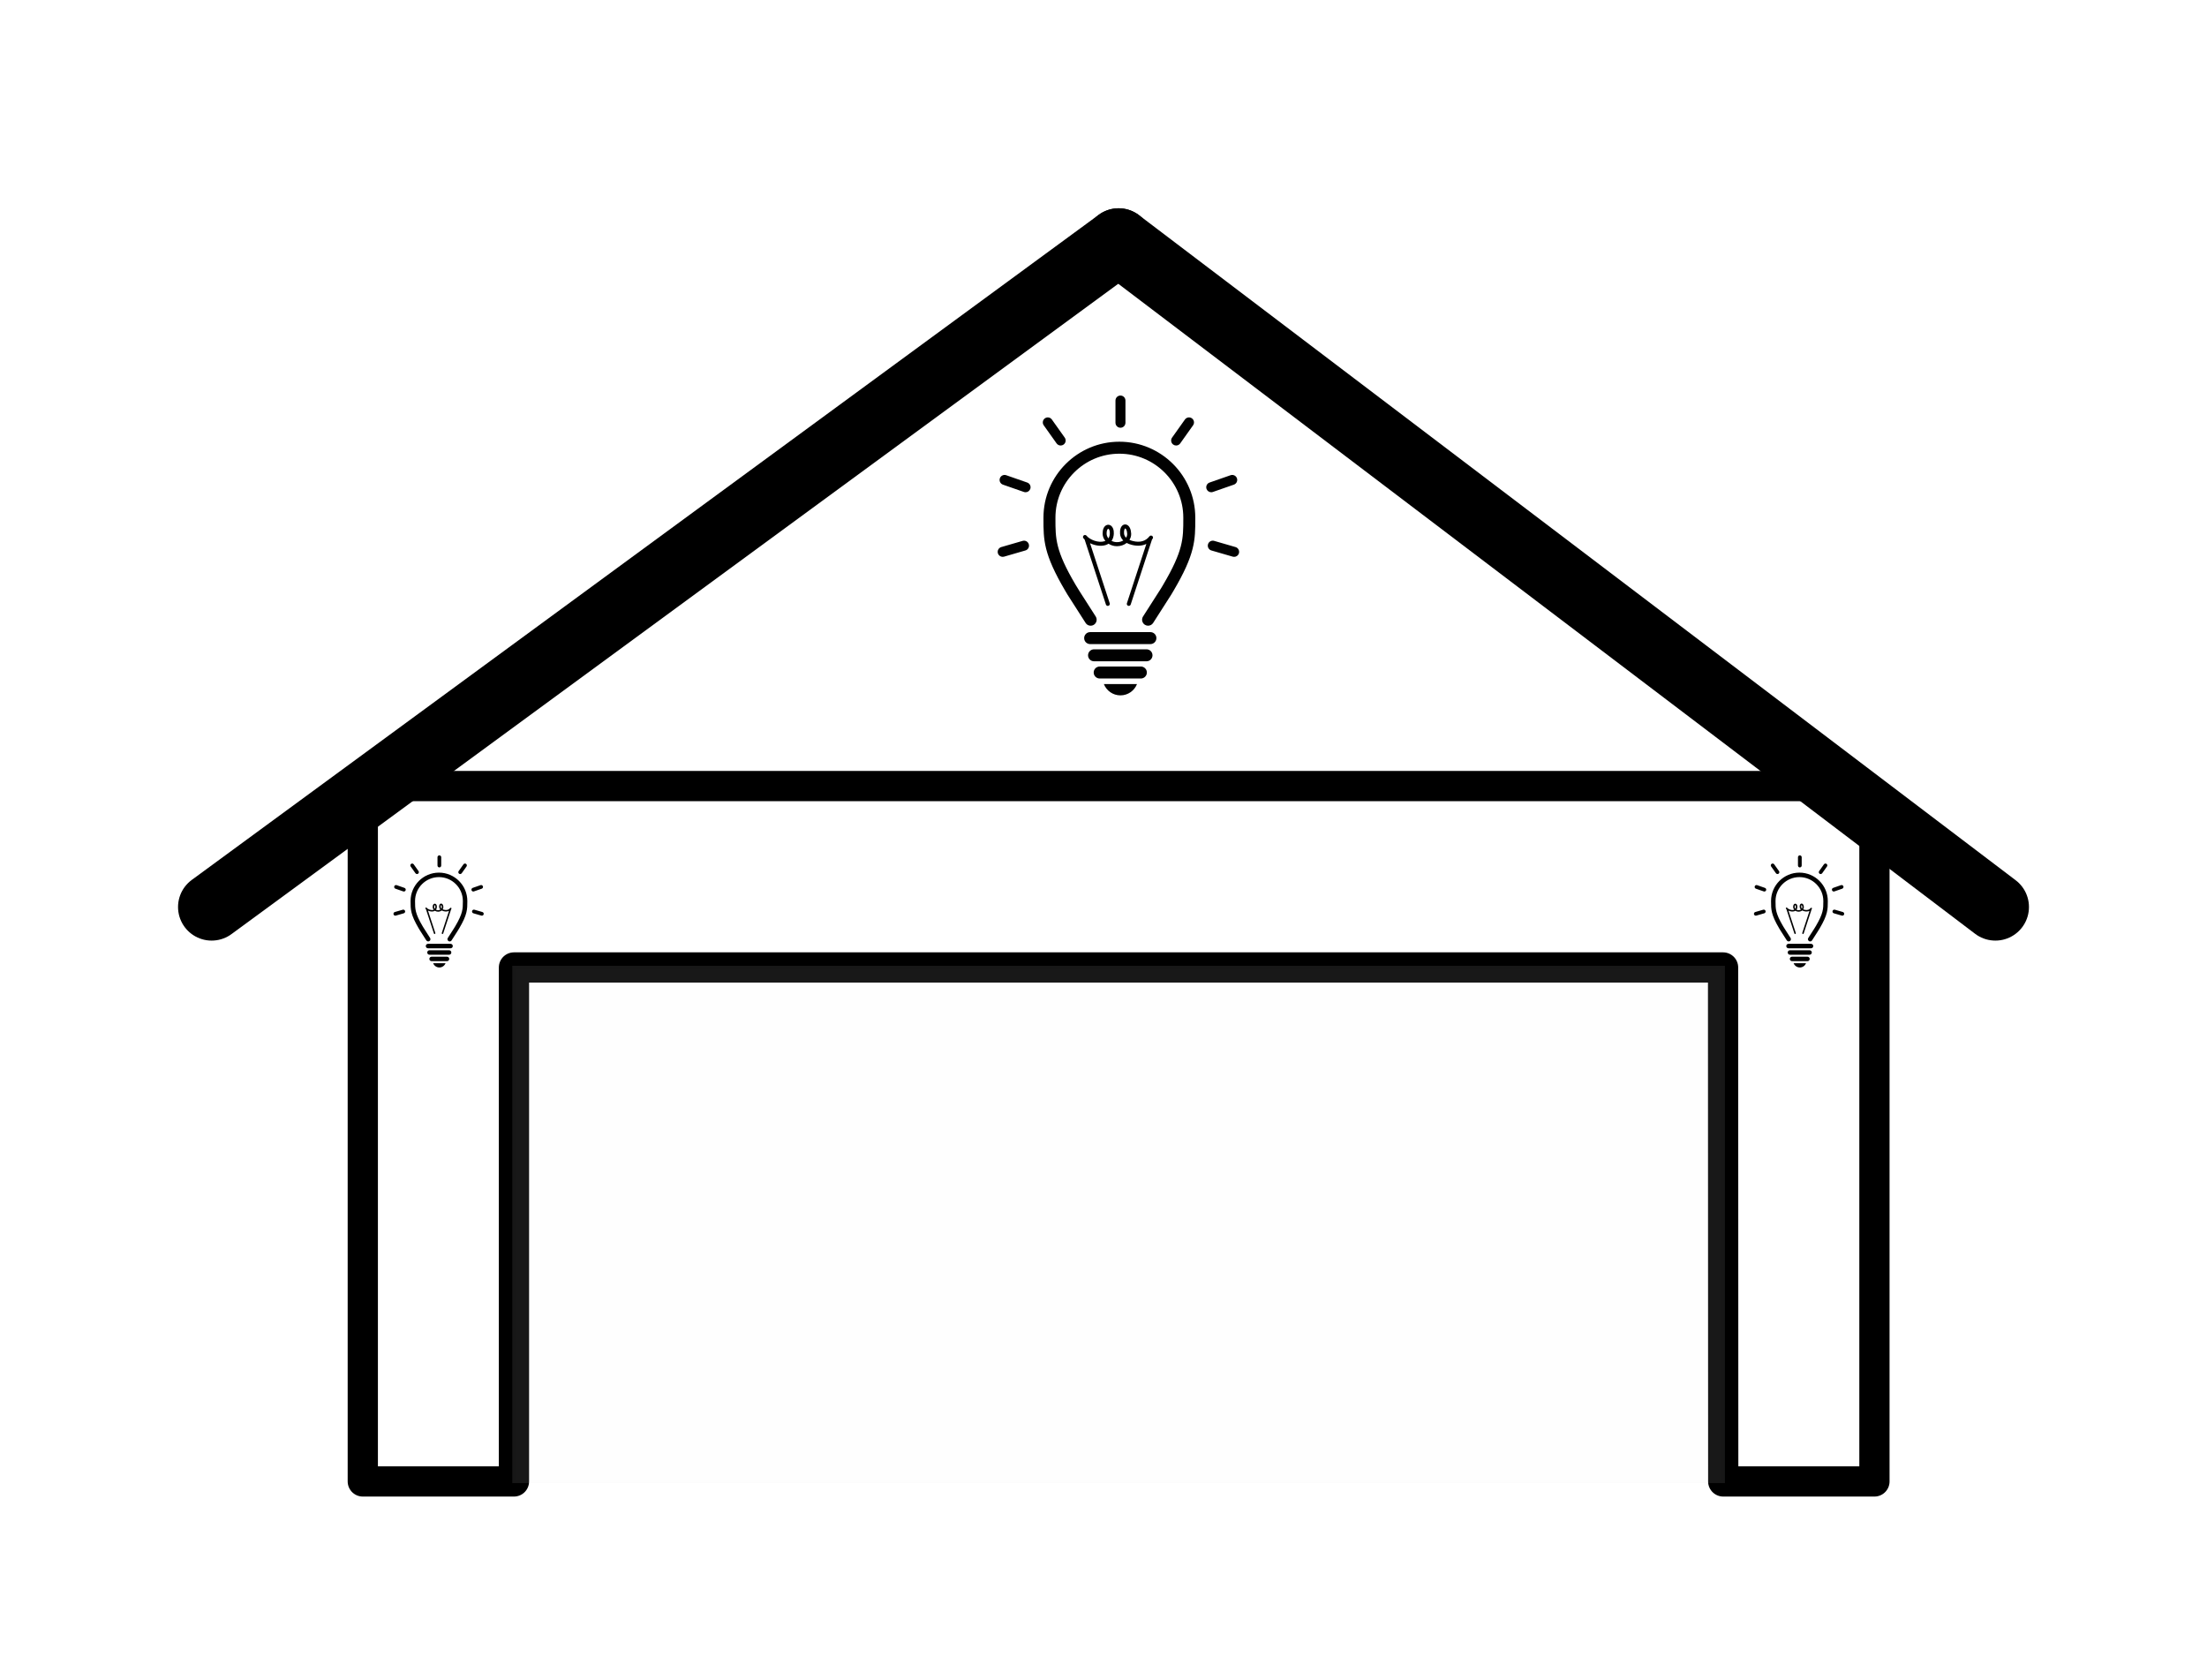
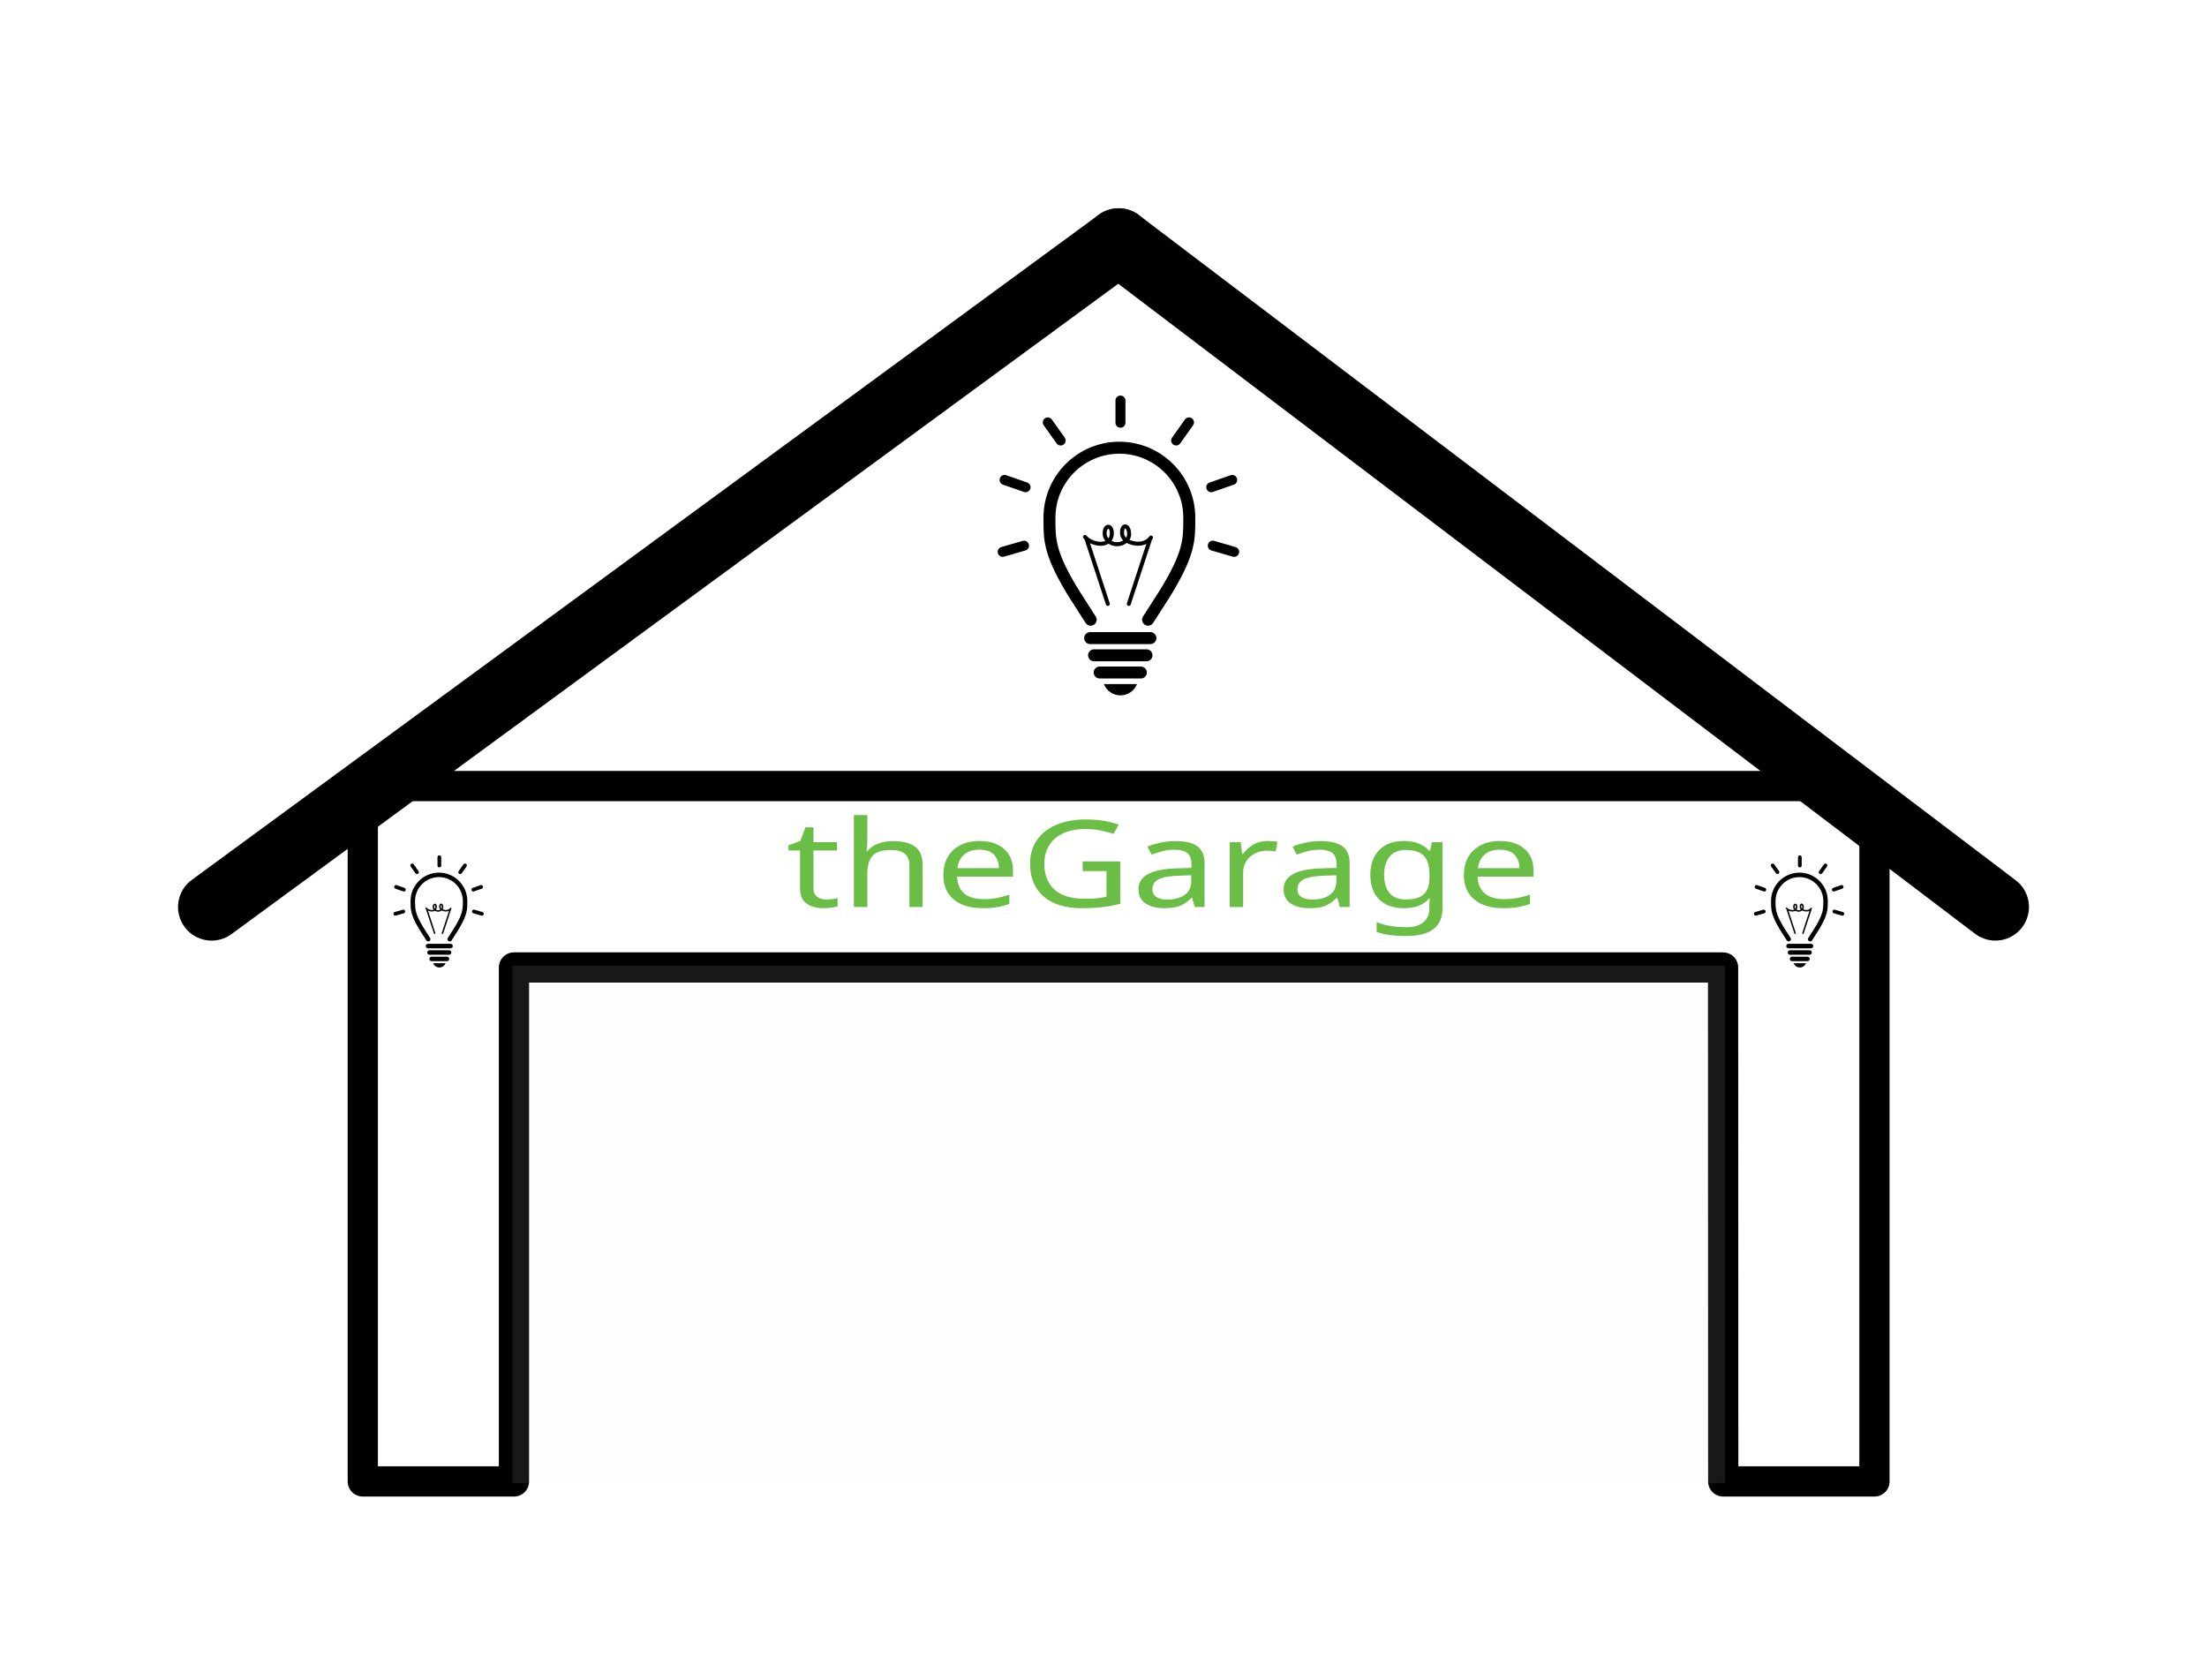
<svg xmlns="http://www.w3.org/2000/svg" version="1.1" x="0px" y="0px" width="657px" height="500px" viewBox="0 0 657 500" enable-background="new 0 0 657 500" xml:space="preserve">
  <g id="Shell">
    <g id="Light">
      <g id="OutsideRight">
        <path fill="#010101" d="M535.67,259.766c-4.659,0-8.449,3.79-8.449,8.449v0.127c-0.001,2.352-0.002,3.904,2.418,8.012     c0.273,0.463,0.277,0.471,0.498,0.812c0.21,0.322,0.645,0.992,1.773,2.771c0.197,0.312,0.609,0.404,0.92,0.206     c0.313-0.196,0.404-0.609,0.207-0.92c-1.132-1.785-1.57-2.459-1.78-2.783c-0.208-0.319-0.208-0.319-0.468-0.762     c-2.236-3.793-2.235-5.126-2.234-7.333v-0.129c0-3.923,3.191-7.115,7.115-7.115c3.923,0,7.115,3.192,7.115,7.115v0.129     c0.002,2.207,0.002,3.54-2.234,7.333c-0.26,0.442-0.26,0.442-0.468,0.762c-0.21,0.324-0.647,0.999-1.78,2.783     c-0.197,0.311-0.104,0.723,0.207,0.92c0.11,0.071,0.234,0.104,0.356,0.104c0.221,0,0.437-0.108,0.563-0.309     c1.128-1.778,1.563-2.449,1.773-2.771c0.221-0.341,0.226-0.349,0.498-0.812c2.42-4.106,2.42-5.66,2.419-8.012v-0.127     C544.119,263.556,540.328,259.766,535.67,259.766z" />
        <path fill="#010101" d="M539.124,280.959h-6.708c-0.368,0-0.666,0.299-0.666,0.667s0.298,0.667,0.666,0.667h6.708     c0.368,0,0.667-0.299,0.667-0.667S539.492,280.959,539.124,280.959z" />
        <path fill="#010101" d="M538.689,282.874h-5.839c-0.368,0-0.667,0.298-0.667,0.667c0,0.368,0.299,0.667,0.667,0.667h5.839     c0.369,0,0.668-0.299,0.668-0.667C539.357,283.172,539.059,282.874,538.689,282.874z" />
        <path fill="#010101" d="M538.063,284.788h-4.585c-0.368,0-0.667,0.299-0.667,0.667s0.299,0.667,0.667,0.667h4.585     c0.369,0,0.667-0.299,0.667-0.667S538.432,284.788,538.063,284.788z" />
        <path fill="#010101" d="M535.788,288c0.84,0,1.556-0.522,1.845-1.26h-3.689C534.232,287.478,534.948,288,535.788,288z" />
        <path fill="#010101" d="M532.016,270.23c-0.076-0.096-0.217-0.111-0.313-0.035s-0.111,0.217-0.035,0.313     c0.039,0.049,0.084,0.097,0.133,0.144l2.371,7.235c0.031,0.095,0.118,0.154,0.212,0.154c0.022,0,0.046-0.004,0.069-0.012     c0.117-0.038,0.18-0.163,0.142-0.281l-2.191-6.686c0.532,0.26,1.197,0.379,1.74,0.206c0.118-0.038,0.224-0.087,0.32-0.148     c0.265,0.174,0.59,0.277,0.935,0.277c0.407,0,0.792-0.13,1.084-0.363c0.162,0.087,0.352,0.159,0.562,0.212     c0.622,0.157,1.173,0.119,1.63-0.104l-2.166,6.606c-0.037,0.117,0.025,0.243,0.143,0.281c0.023,0.008,0.047,0.011,0.068,0.011     c0.095,0,0.182-0.06,0.213-0.153l2.375-7.248c0.02-0.023,0.043-0.043,0.062-0.067c0.075-0.097,0.06-0.236-0.038-0.313     c-0.097-0.075-0.236-0.059-0.313,0.038c-0.429,0.549-1.057,0.724-1.865,0.519c-0.09-0.023-0.223-0.063-0.359-0.125     c0.135-0.21,0.201-0.449,0.19-0.691c-0.021-0.483-0.185-0.838-0.451-0.974c-0.155-0.079-0.327-0.069-0.473,0.026     c-0.233,0.156-0.348,0.512-0.313,0.974c0.022,0.28,0.145,0.53,0.354,0.734c-0.362,0.228-0.91,0.252-1.301,0.042     c0.148-0.21,0.234-0.473,0.251-0.781c0.025-0.432-0.108-0.781-0.355-0.935c-0.157-0.098-0.347-0.103-0.507-0.012     c-0.251,0.143-0.392,0.484-0.384,0.937c0.005,0.293,0.117,0.568,0.306,0.795c-0.032,0.015-0.066,0.027-0.103,0.038     C533.344,271.056,532.375,270.682,532.016,270.23z M536.307,269.422c0.005-0.003,0.008-0.005,0.011-0.005     s0.007,0.002,0.015,0.005c0.063,0.033,0.191,0.2,0.207,0.596c0.006,0.149-0.035,0.298-0.119,0.432     c-0.123-0.118-0.214-0.269-0.229-0.458C536.165,269.648,536.246,269.463,536.307,269.422z M534.408,269.462     c0.008-0.005,0.016-0.008,0.023-0.008c0.009,0,0.018,0.003,0.029,0.01c0.063,0.04,0.165,0.196,0.146,0.532     c-0.012,0.211-0.063,0.387-0.154,0.525c-0.125-0.15-0.201-0.33-0.203-0.517C534.244,269.649,534.347,269.496,534.408,269.462z" />
        <path fill="#010101" d="M535.791,258.212c0.308,0,0.556-0.249,0.556-0.556v-2.475c0-0.307-0.249-0.556-0.556-0.556     s-0.556,0.249-0.556,0.556v2.475C535.234,257.963,535.484,258.212,535.791,258.212z" />
        <path fill="#010101" d="M541.667,260.086c0.097,0.069,0.21,0.103,0.321,0.103c0.173,0,0.346-0.081,0.453-0.233l1.433-2.017     c0.179-0.25,0.119-0.598-0.132-0.775c-0.25-0.178-0.596-0.118-0.774,0.132l-1.433,2.017     C541.357,259.562,541.416,259.908,541.667,260.086z" />
        <path fill="#010101" d="M546.078,265.359l2.336-0.813c0.29-0.102,0.443-0.419,0.342-0.709c-0.102-0.289-0.418-0.442-0.707-0.342     l-2.337,0.814c-0.29,0.101-0.442,0.418-0.342,0.708c0.079,0.229,0.296,0.373,0.525,0.373     C545.955,265.391,546.018,265.38,546.078,265.359z" />
        <path fill="#010101" d="M548.6,271.493l-2.377-0.689c-0.296-0.085-0.604,0.084-0.689,0.378c-0.085,0.296,0.084,0.604,0.38,0.689     l2.376,0.689c0.051,0.015,0.104,0.021,0.155,0.021c0.241,0,0.463-0.158,0.534-0.4C549.063,271.887,548.893,271.578,548.6,271.493     z" />
        <path fill="#010101" d="M528.683,259.955c0.108,0.152,0.279,0.233,0.454,0.233c0.111,0,0.223-0.033,0.32-0.103     c0.251-0.178,0.31-0.524,0.131-0.774l-1.432-2.017c-0.178-0.251-0.525-0.31-0.775-0.132s-0.309,0.525-0.131,0.775     L528.683,259.955z" />
        <path fill="#010101" d="M525.412,264.31l-2.336-0.814c-0.29-0.101-0.607,0.053-0.708,0.342c-0.101,0.29,0.052,0.607,0.342,0.709     l2.336,0.813c0.061,0.021,0.122,0.031,0.183,0.031c0.23,0,0.445-0.145,0.525-0.373     C525.855,264.728,525.703,264.41,525.412,264.31z" />
        <path fill="#010101" d="M524.902,270.804l-2.377,0.689c-0.295,0.085-0.464,0.394-0.378,0.688c0.07,0.242,0.292,0.4,0.533,0.4     c0.051,0,0.104-0.007,0.155-0.021l2.376-0.689c0.294-0.086,0.464-0.395,0.378-0.689     C525.504,270.888,525.197,270.718,524.902,270.804z" />
      </g>
      <g id="OutsideLeft">
        <path fill="#010101" d="M130.67,259.766c-4.659,0-8.449,3.79-8.449,8.449v0.127c0,2.352-0.001,3.904,2.419,8.012     c0.272,0.463,0.277,0.471,0.498,0.812c0.209,0.322,0.645,0.992,1.773,2.771c0.197,0.312,0.609,0.404,0.92,0.206     c0.312-0.196,0.403-0.609,0.207-0.92c-1.132-1.785-1.57-2.459-1.78-2.783c-0.208-0.319-0.208-0.319-0.468-0.762     c-2.235-3.793-2.235-5.126-2.234-7.333v-0.129c0-3.923,3.191-7.115,7.115-7.115c3.923,0,7.116,3.192,7.116,7.115v0.129     c0.001,2.207,0.001,3.54-2.234,7.333c-0.26,0.442-0.26,0.442-0.468,0.762c-0.209,0.324-0.648,0.999-1.78,2.783     c-0.197,0.311-0.105,0.723,0.207,0.92c0.11,0.071,0.234,0.104,0.356,0.104c0.221,0,0.437-0.108,0.564-0.309     c1.127-1.778,1.563-2.449,1.772-2.771c0.221-0.341,0.226-0.349,0.499-0.812c2.42-4.106,2.419-5.66,2.419-8.012v-0.127     C139.12,263.556,135.329,259.766,130.67,259.766z" />
        <path fill="#010101" d="M134.125,280.959h-6.708c-0.369,0-0.667,0.299-0.667,0.667s0.298,0.667,0.667,0.667h6.708     c0.368,0,0.667-0.299,0.667-0.667S134.493,280.959,134.125,280.959z" />
        <path fill="#010101" d="M133.69,282.874h-5.839c-0.368,0-0.667,0.298-0.667,0.667c0,0.368,0.299,0.667,0.667,0.667h5.839     c0.369,0,0.667-0.299,0.667-0.667C134.357,283.172,134.059,282.874,133.69,282.874z" />
        <path fill="#010101" d="M133.063,284.788h-4.584c-0.368,0-0.667,0.299-0.667,0.667s0.298,0.667,0.667,0.667h4.584     c0.369,0,0.667-0.299,0.667-0.667S133.432,284.788,133.063,284.788z" />
        <path fill="#010101" d="M130.789,288c0.84,0,1.556-0.522,1.845-1.26h-3.689C129.233,287.478,129.949,288,130.789,288z" />
        <path fill="#010101" d="M127.017,270.23c-0.077-0.096-0.217-0.111-0.313-0.035c-0.096,0.076-0.112,0.217-0.036,0.313     c0.04,0.049,0.084,0.097,0.133,0.144l2.372,7.235c0.031,0.095,0.118,0.154,0.211,0.154c0.022,0,0.046-0.004,0.069-0.012     c0.117-0.038,0.18-0.163,0.142-0.281l-2.191-6.686c0.532,0.26,1.197,0.379,1.74,0.206c0.118-0.038,0.224-0.087,0.32-0.148     c0.265,0.174,0.59,0.277,0.934,0.277c0.408,0,0.792-0.13,1.084-0.363c0.163,0.087,0.352,0.159,0.562,0.212     c0.623,0.157,1.172,0.119,1.63-0.104l-2.166,6.606c-0.038,0.117,0.025,0.243,0.142,0.281c0.023,0.008,0.047,0.011,0.069,0.011     c0.094,0,0.181-0.06,0.212-0.153l2.375-7.248c0.02-0.023,0.042-0.043,0.062-0.067c0.076-0.097,0.059-0.236-0.038-0.313     c-0.097-0.075-0.236-0.059-0.313,0.038c-0.429,0.549-1.057,0.724-1.865,0.519c-0.09-0.023-0.223-0.063-0.36-0.125     c0.134-0.21,0.201-0.449,0.19-0.691c-0.021-0.483-0.185-0.838-0.451-0.974c-0.156-0.079-0.328-0.069-0.473,0.026     c-0.233,0.156-0.348,0.512-0.313,0.974c0.022,0.28,0.145,0.53,0.354,0.734c-0.363,0.228-0.91,0.252-1.301,0.042     c0.148-0.21,0.234-0.473,0.251-0.781c0.024-0.432-0.109-0.781-0.355-0.935c-0.158-0.098-0.347-0.103-0.507-0.012     c-0.251,0.143-0.391,0.484-0.384,0.937c0.005,0.293,0.118,0.568,0.306,0.795c-0.033,0.015-0.066,0.027-0.102,0.038     C128.344,271.056,127.375,270.682,127.017,270.23z M131.308,269.422c0.004-0.003,0.007-0.005,0.01-0.005     c0.003,0,0.007,0.002,0.014,0.005c0.064,0.033,0.191,0.2,0.208,0.596c0.006,0.149-0.035,0.298-0.119,0.432     c-0.124-0.118-0.214-0.269-0.229-0.458C131.166,269.648,131.247,269.463,131.308,269.422z M129.409,269.462     c0.008-0.005,0.016-0.008,0.024-0.008s0.018,0.003,0.029,0.01c0.063,0.04,0.165,0.196,0.146,0.532     c-0.012,0.211-0.063,0.387-0.154,0.525c-0.125-0.15-0.201-0.33-0.204-0.517C129.244,269.649,129.347,269.496,129.409,269.462z" />
        <path fill="#010101" d="M130.792,258.212c0.308,0,0.556-0.249,0.556-0.556v-2.475c0-0.307-0.249-0.556-0.556-0.556     s-0.556,0.249-0.556,0.556v2.475C130.235,257.963,130.485,258.212,130.792,258.212z" />
        <path fill="#010101" d="M136.667,260.086c0.097,0.069,0.209,0.103,0.321,0.103c0.173,0,0.346-0.081,0.454-0.233l1.432-2.017     c0.178-0.25,0.119-0.598-0.131-0.775c-0.25-0.178-0.597-0.118-0.775,0.132l-1.433,2.017     C136.358,259.562,136.417,259.908,136.667,260.086z" />
        <path fill="#010101" d="M141.079,265.359l2.336-0.813c0.29-0.102,0.443-0.419,0.342-0.709c-0.102-0.289-0.418-0.442-0.708-0.342     l-2.336,0.814c-0.29,0.101-0.442,0.418-0.342,0.708c0.08,0.229,0.295,0.373,0.525,0.373     C140.956,265.391,141.018,265.38,141.079,265.359z" />
        <path fill="#010101" d="M143.6,271.493l-2.376-0.689c-0.296-0.085-0.604,0.084-0.689,0.378c-0.085,0.296,0.084,0.604,0.379,0.689     l2.375,0.689c0.052,0.015,0.104,0.021,0.156,0.021c0.241,0,0.463-0.158,0.534-0.4C144.063,271.887,143.894,271.578,143.6,271.493     z" />
        <path fill="#010101" d="M123.683,259.955c0.108,0.152,0.279,0.233,0.454,0.233c0.111,0,0.224-0.033,0.321-0.103     c0.25-0.178,0.309-0.524,0.131-0.774l-1.433-2.017c-0.178-0.251-0.525-0.31-0.774-0.132c-0.25,0.178-0.31,0.525-0.132,0.775     L123.683,259.955z" />
        <path fill="#010101" d="M120.413,264.31l-2.336-0.814c-0.29-0.101-0.607,0.053-0.708,0.342c-0.101,0.29,0.052,0.607,0.342,0.709     l2.336,0.813c0.061,0.021,0.122,0.031,0.183,0.031c0.23,0,0.445-0.145,0.525-0.373     C120.855,264.728,120.703,264.41,120.413,264.31z" />
        <path fill="#010101" d="M119.902,270.804l-2.376,0.689c-0.295,0.085-0.464,0.394-0.378,0.688c0.07,0.242,0.292,0.4,0.533,0.4     c0.051,0,0.104-0.007,0.155-0.021l2.376-0.689c0.294-0.086,0.464-0.395,0.378-0.689     C120.505,270.888,120.197,270.718,119.902,270.804z" />
      </g>
      <g id="Inside">
        <path fill="#010101" d="M333.224,131.489c-12.459,0-22.597,10.137-22.597,22.596v0.342c-0.001,6.287-0.003,10.441,6.469,21.426     c0.729,1.238,0.742,1.258,1.333,2.169c0.56,0.862,1.724,2.654,4.741,7.411c0.527,0.832,1.63,1.08,2.462,0.551     c0.832-0.526,1.079-1.629,0.551-2.461c-3.027-4.773-4.198-6.576-4.761-7.443c-0.555-0.854-0.555-0.854-1.252-2.036     c-5.978-10.146-5.977-13.71-5.974-19.613v-0.343c0-10.493,8.536-19.029,19.029-19.029c10.492,0,19.031,8.536,19.031,19.029v0.343     c0.002,5.903,0.002,9.468-5.977,19.613c-0.695,1.183-0.695,1.183-1.252,2.036c-0.561,0.867-1.732,2.671-4.76,7.443     c-0.527,0.832-0.281,1.934,0.553,2.461c0.295,0.189,0.625,0.277,0.953,0.277c0.59,0,1.168-0.291,1.508-0.827     c3.016-4.756,4.18-6.549,4.74-7.411c0.592-0.911,0.605-0.932,1.334-2.169c6.473-10.984,6.471-15.139,6.469-21.427v-0.341     C355.822,141.625,345.684,131.489,333.224,131.489z" />
        <path fill="#010101" d="M342.463,188.17h-17.939c-0.985,0-1.783,0.798-1.783,1.784c0,0.984,0.798,1.783,1.783,1.783h17.939     c0.984,0,1.783-0.799,1.783-1.783C344.246,188.968,343.447,188.17,342.463,188.17z" />
        <path fill="#010101" d="M341.301,193.29h-15.616c-0.985,0-1.784,0.798-1.784,1.784c0,0.985,0.799,1.784,1.784,1.784h15.616     c0.986,0,1.785-0.799,1.785-1.784C343.086,194.088,342.287,193.29,341.301,193.29z" />
        <path fill="#010101" d="M339.623,198.411h-12.261c-0.985,0-1.783,0.798-1.783,1.782c0,0.986,0.798,1.784,1.783,1.784h12.261     c0.986,0,1.785-0.798,1.785-1.784C341.408,199.209,340.609,198.411,339.623,198.411z" />
        <path fill="#010101" d="M333.541,207c2.246,0,4.16-1.397,4.934-3.369h-9.867C329.38,205.603,331.295,207,333.541,207z" />
        <path fill="#010101" d="M323.453,159.478c-0.205-0.256-0.58-0.299-0.836-0.096c-0.257,0.205-0.299,0.58-0.096,0.836     c0.105,0.132,0.226,0.259,0.355,0.384l6.344,19.353c0.082,0.251,0.315,0.41,0.565,0.41c0.061,0,0.124-0.01,0.186-0.03     c0.313-0.103,0.482-0.437,0.379-0.751l-5.861-17.881c1.423,0.693,3.202,1.012,4.654,0.55c0.315-0.101,0.6-0.232,0.857-0.396     c0.708,0.465,1.577,0.741,2.499,0.741c1.09,0,2.119-0.349,2.898-0.972c0.436,0.233,0.941,0.426,1.504,0.567     c1.664,0.421,3.135,0.319,4.359-0.279l-5.793,17.669c-0.102,0.313,0.068,0.648,0.379,0.75c0.063,0.021,0.125,0.03,0.186,0.03     c0.252,0,0.484-0.159,0.566-0.409l6.354-19.385c0.053-0.063,0.113-0.115,0.164-0.182c0.203-0.258,0.158-0.633-0.1-0.835     c-0.26-0.202-0.633-0.157-0.836,0.102c-1.148,1.468-2.828,1.935-4.988,1.388c-0.242-0.063-0.596-0.169-0.963-0.335     c0.359-0.563,0.537-1.202,0.51-1.851c-0.055-1.293-0.494-2.24-1.207-2.602c-0.416-0.213-0.877-0.187-1.264,0.07     c-0.625,0.418-0.931,1.367-0.836,2.603c0.059,0.751,0.387,1.418,0.945,1.966c-0.971,0.607-2.434,0.672-3.479,0.111     c0.397-0.561,0.627-1.266,0.673-2.09c0.064-1.155-0.292-2.09-0.952-2.5c-0.421-0.262-0.928-0.274-1.356-0.03     c-0.673,0.381-1.046,1.294-1.026,2.505c0.013,0.783,0.315,1.52,0.817,2.125c-0.087,0.039-0.177,0.072-0.272,0.104     C327.003,161.685,324.412,160.685,323.453,159.478z M334.93,157.314c0.012-0.008,0.018-0.013,0.027-0.013     c0.008,0,0.02,0.004,0.037,0.013c0.172,0.089,0.512,0.534,0.555,1.593c0.018,0.4-0.094,0.796-0.316,1.154     c-0.332-0.315-0.574-0.718-0.613-1.226C334.549,157.919,334.766,157.424,334.93,157.314z M329.85,157.421     c0.022-0.014,0.042-0.021,0.064-0.021c0.022,0,0.047,0.009,0.079,0.027c0.168,0.105,0.44,0.523,0.39,1.423     c-0.031,0.565-0.169,1.034-0.413,1.405c-0.334-0.403-0.536-0.882-0.544-1.382C329.411,157.924,329.686,157.513,329.85,157.421z" />
        <path fill="#010101" d="M333.549,127.333c0.822,0,1.486-0.666,1.486-1.486v-6.616c0-0.822-0.666-1.486-1.486-1.486     s-1.486,0.666-1.486,1.486v6.616C332.062,126.668,332.729,127.333,333.549,127.333z" />
        <path fill="#010101" d="M349.264,132.347c0.26,0.186,0.561,0.274,0.857,0.274c0.465,0,0.926-0.218,1.215-0.625l3.83-5.393     c0.477-0.67,0.318-1.599-0.352-2.074c-0.668-0.475-1.596-0.318-2.072,0.351l-3.832,5.393     C348.436,130.943,348.594,131.871,349.264,132.347z" />
        <path fill="#010101" d="M361.061,146.448l6.248-2.176c0.775-0.271,1.186-1.119,0.914-1.895c-0.271-0.774-1.119-1.184-1.893-0.914     l-6.248,2.178c-0.775,0.27-1.184,1.118-0.914,1.894c0.213,0.612,0.789,0.997,1.404,0.997     C360.732,146.532,360.898,146.505,361.061,146.448z" />
        <path fill="#010101" d="M367.803,162.853l-6.355-1.844c-0.791-0.228-1.613,0.225-1.842,1.013     c-0.229,0.79,0.225,1.614,1.014,1.842l6.354,1.845c0.139,0.039,0.279,0.059,0.416,0.059c0.645,0,1.238-0.423,1.428-1.072     C369.043,163.907,368.59,163.082,367.803,162.853z" />
        <path fill="#010101" d="M314.538,131.996c0.291,0.407,0.748,0.625,1.213,0.625c0.298,0,0.599-0.089,0.859-0.274     c0.67-0.476,0.827-1.404,0.351-2.073l-3.832-5.393c-0.476-0.669-1.403-0.826-2.072-0.351c-0.67,0.475-0.827,1.404-0.352,2.074     L314.538,131.996z" />
        <path fill="#010101" d="M305.791,143.642l-6.247-2.178c-0.776-0.27-1.623,0.14-1.893,0.914c-0.27,0.775,0.14,1.623,0.914,1.895     l6.247,2.176c0.163,0.057,0.327,0.084,0.49,0.084c0.615,0,1.19-0.385,1.404-0.998     C306.976,144.76,306.568,143.911,305.791,143.642z" />
        <path fill="#010101" d="M304.426,161.009l-6.354,1.844c-0.789,0.229-1.243,1.055-1.013,1.842     c0.188,0.649,0.783,1.072,1.426,1.072c0.137,0,0.277-0.02,0.415-0.059l6.354-1.845c0.788-0.228,1.242-1.054,1.013-1.842     C306.039,161.233,305.216,160.78,304.426,161.009z" />
      </g>
      <path id="InsideButton" fill="none" d="M297,120c0-6.627,5.373-12,12-12h48c6.627,0,12,5.373,12,12v84c0,6.627-5.373,12-12,12h-48    c-6.627,0-12-5.373-12-12V120z" />
      <path id="OutsideButtonLeft" fill="none" d="M117,264c0-6.627,5.373-12,12-12h3c6.627,0,12,5.373,12,12v12c0,6.627-5.373,12-12,12    h-3c-6.627,0-12-5.373-12-12V264z" />
      <path id="OutsideButtonRight" fill="none" d="M549,264c0-6.627-5.373-12-12-12h-3c-6.627,0-12,5.373-12,12v12    c0,6.627,5.373,12,12,12h3c6.627,0,12-5.373,12-12V264z" />
    </g>
    <g id="Roof">
      <line fill="none" stroke="#000000" stroke-width="20" stroke-linecap="round" stroke-linejoin="round" stroke-miterlimit="10" x1="333" y1="72" x2="594" y2="270" />
      <line fill="none" stroke="#000000" stroke-width="20" stroke-linecap="round" stroke-linejoin="round" stroke-miterlimit="10" x1="63" y1="270" x2="333" y2="72" />
    </g>
    <polyline id="DoorWall" fill="none" stroke="#000000" stroke-width="9" stroke-linecap="square" stroke-linejoin="round" stroke-miterlimit="10" points="   558,243.875 558,441 512.987,441 512.938,288 153,288 153,441 108,441 108,234 103.875,234 539.876,234  " />
+     <text transform="matrix(1.2578 0 0 1 234 270)" fill="#6ABD45" font-family="'TektonPro-Bold'" font-size="36">theGarage</text>
  </g>
  <g id="Door">
    <g id="Inner_Door" display="none">
      <line display="inline" fill="none" stroke="#000000" stroke-width="9" stroke-linecap="square" stroke-linejoin="round" stroke-miterlimit="10" x1="153" y1="441" x2="333" y2="324.75" />
      <line display="inline" fill="none" stroke="#000000" stroke-width="9" stroke-linecap="square" stroke-linejoin="round" stroke-miterlimit="10" x1="333" y1="324.75" x2="513" y2="441" />
      <line display="inline" fill="none" stroke="#000000" stroke-width="4" stroke-linecap="square" stroke-linejoin="round" stroke-miterlimit="10" x1="333" y1="288" x2="333" y2="437.875" />
      <g>
        <path display="inline" d="M162,314c0,0,0.158-0.088,0.465-0.258c0.307-0.165,0.761-0.436,1.354-0.73     c1.187-0.614,2.927-1.474,5.142-2.428c2.215-0.979,4.904-2.044,7.989-3.153c1.542-0.579,3.184-1.071,4.914-1.658     c1.73-0.568,3.55-1.056,5.448-1.626c1.898-0.544,3.876-1.004,5.923-1.539c2.047-0.512,4.163-0.921,6.338-1.407     c4.351-0.866,8.938-1.672,13.685-2.277c2.373-0.371,4.786-0.573,7.228-0.821c1.221-0.122,2.45-0.244,3.684-0.368     c1.235-0.074,2.476-0.149,3.722-0.225c4.983-0.352,10.046-0.502,15.108-0.506c5.063,0,10.125,0.191,15.108,0.531     c1.246,0.082,2.487,0.132,3.722,0.239c1.234,0.122,2.463,0.244,3.684,0.365c2.442,0.234,4.855,0.464,7.228,0.829     c4.746,0.604,9.334,1.415,13.685,2.284c2.175,0.486,4.291,0.882,6.338,1.406c2.047,0.534,4.024,0.982,5.923,1.536     c3.797,1.069,7.277,2.172,10.362,3.271c3.085,1.103,5.774,2.164,7.989,3.138c1.107,0.477,2.096,0.919,2.957,1.339     c0.859,0.397,1.592,0.771,2.185,1.076c0.593,0.292,1.048,0.562,1.354,0.726C323.842,313.913,324,314,324,314l1,0.551v1.425     L324,316c0,0-2.531,0.061-6.961,0.167c-4.43,0.086-10.758,0.306-18.352,0.394c-7.594,0.083-16.453,0.268-25.945,0.306     c-9.492,0.042-19.617,0.087-29.742,0.133c-10.125-0.045-20.25-0.09-29.742-0.132c-9.492-0.033-18.352-0.223-25.945-0.305     c-7.594-0.086-13.922-0.309-18.352-0.395C164.531,316.062,162,316,162,316l-1-0.024v-1.421L162,314z" />
      </g>
      <g>
        <path display="inline" d="M342,314c0,0,0.158-0.088,0.465-0.258c0.307-0.165,0.762-0.436,1.354-0.73     c1.187-0.614,2.927-1.474,5.142-2.428c2.215-0.979,4.904-2.044,7.989-3.153c1.542-0.579,3.184-1.071,4.914-1.658     c1.73-0.568,3.55-1.056,5.448-1.626c1.898-0.544,3.876-1.004,5.923-1.539c2.047-0.512,4.163-0.921,6.338-1.407     c4.351-0.866,8.938-1.672,13.685-2.277c2.373-0.371,4.785-0.573,7.229-0.821c1.221-0.122,2.449-0.244,3.684-0.368     c1.234-0.074,2.476-0.149,3.722-0.225c4.983-0.352,10.046-0.502,15.108-0.506c5.063,0,10.125,0.191,15.108,0.531     c1.246,0.082,2.487,0.132,3.722,0.239c1.234,0.122,2.463,0.244,3.684,0.365c2.443,0.234,4.855,0.464,7.229,0.829     c4.746,0.604,9.334,1.415,13.685,2.284c2.175,0.486,4.291,0.882,6.338,1.406c2.047,0.534,4.024,0.982,5.923,1.536     c3.797,1.069,7.277,2.172,10.362,3.271c3.085,1.103,5.774,2.164,7.989,3.138c1.107,0.477,2.096,0.919,2.957,1.339     c0.859,0.397,1.592,0.771,2.185,1.076c0.593,0.292,1.048,0.562,1.354,0.726C503.842,313.913,504,314,504,314l1,0.551v1.425     L504,316c0,0-2.531,0.061-6.961,0.167c-4.43,0.086-10.758,0.306-18.352,0.394c-7.594,0.083-16.453,0.268-25.945,0.306     c-9.492,0.042-19.617,0.087-29.742,0.133c-10.125-0.045-20.25-0.09-29.742-0.132c-9.492-0.033-18.352-0.223-25.945-0.305     c-7.594-0.086-13.922-0.309-18.352-0.395C344.531,316.062,342,316,342,316l-1-0.024v-1.421L342,314z" />
      </g>
      <line display="inline" fill="none" stroke="#000000" stroke-width="4" stroke-linecap="square" stroke-linejoin="round" stroke-miterlimit="10" x1="153" y1="324" x2="513" y2="324" />
    </g>
    <rect x="153" y="288" display="none" fill="none" stroke="#000000" stroke-width="9" stroke-linecap="square" stroke-linejoin="round" stroke-miterlimit="10" width="360.506" height="153.091" />
    <g id="DoorClickPath">
      <rect x="153" y="288" opacity="0.1" fill="#F1F2F2" stroke="#E6E7E8" stroke-miterlimit="10" width="359.987" height="153" />
    </g>
  </g>
-   <g id="Guides" display="none">
+   <g id="Guides">
</g>
</svg>
